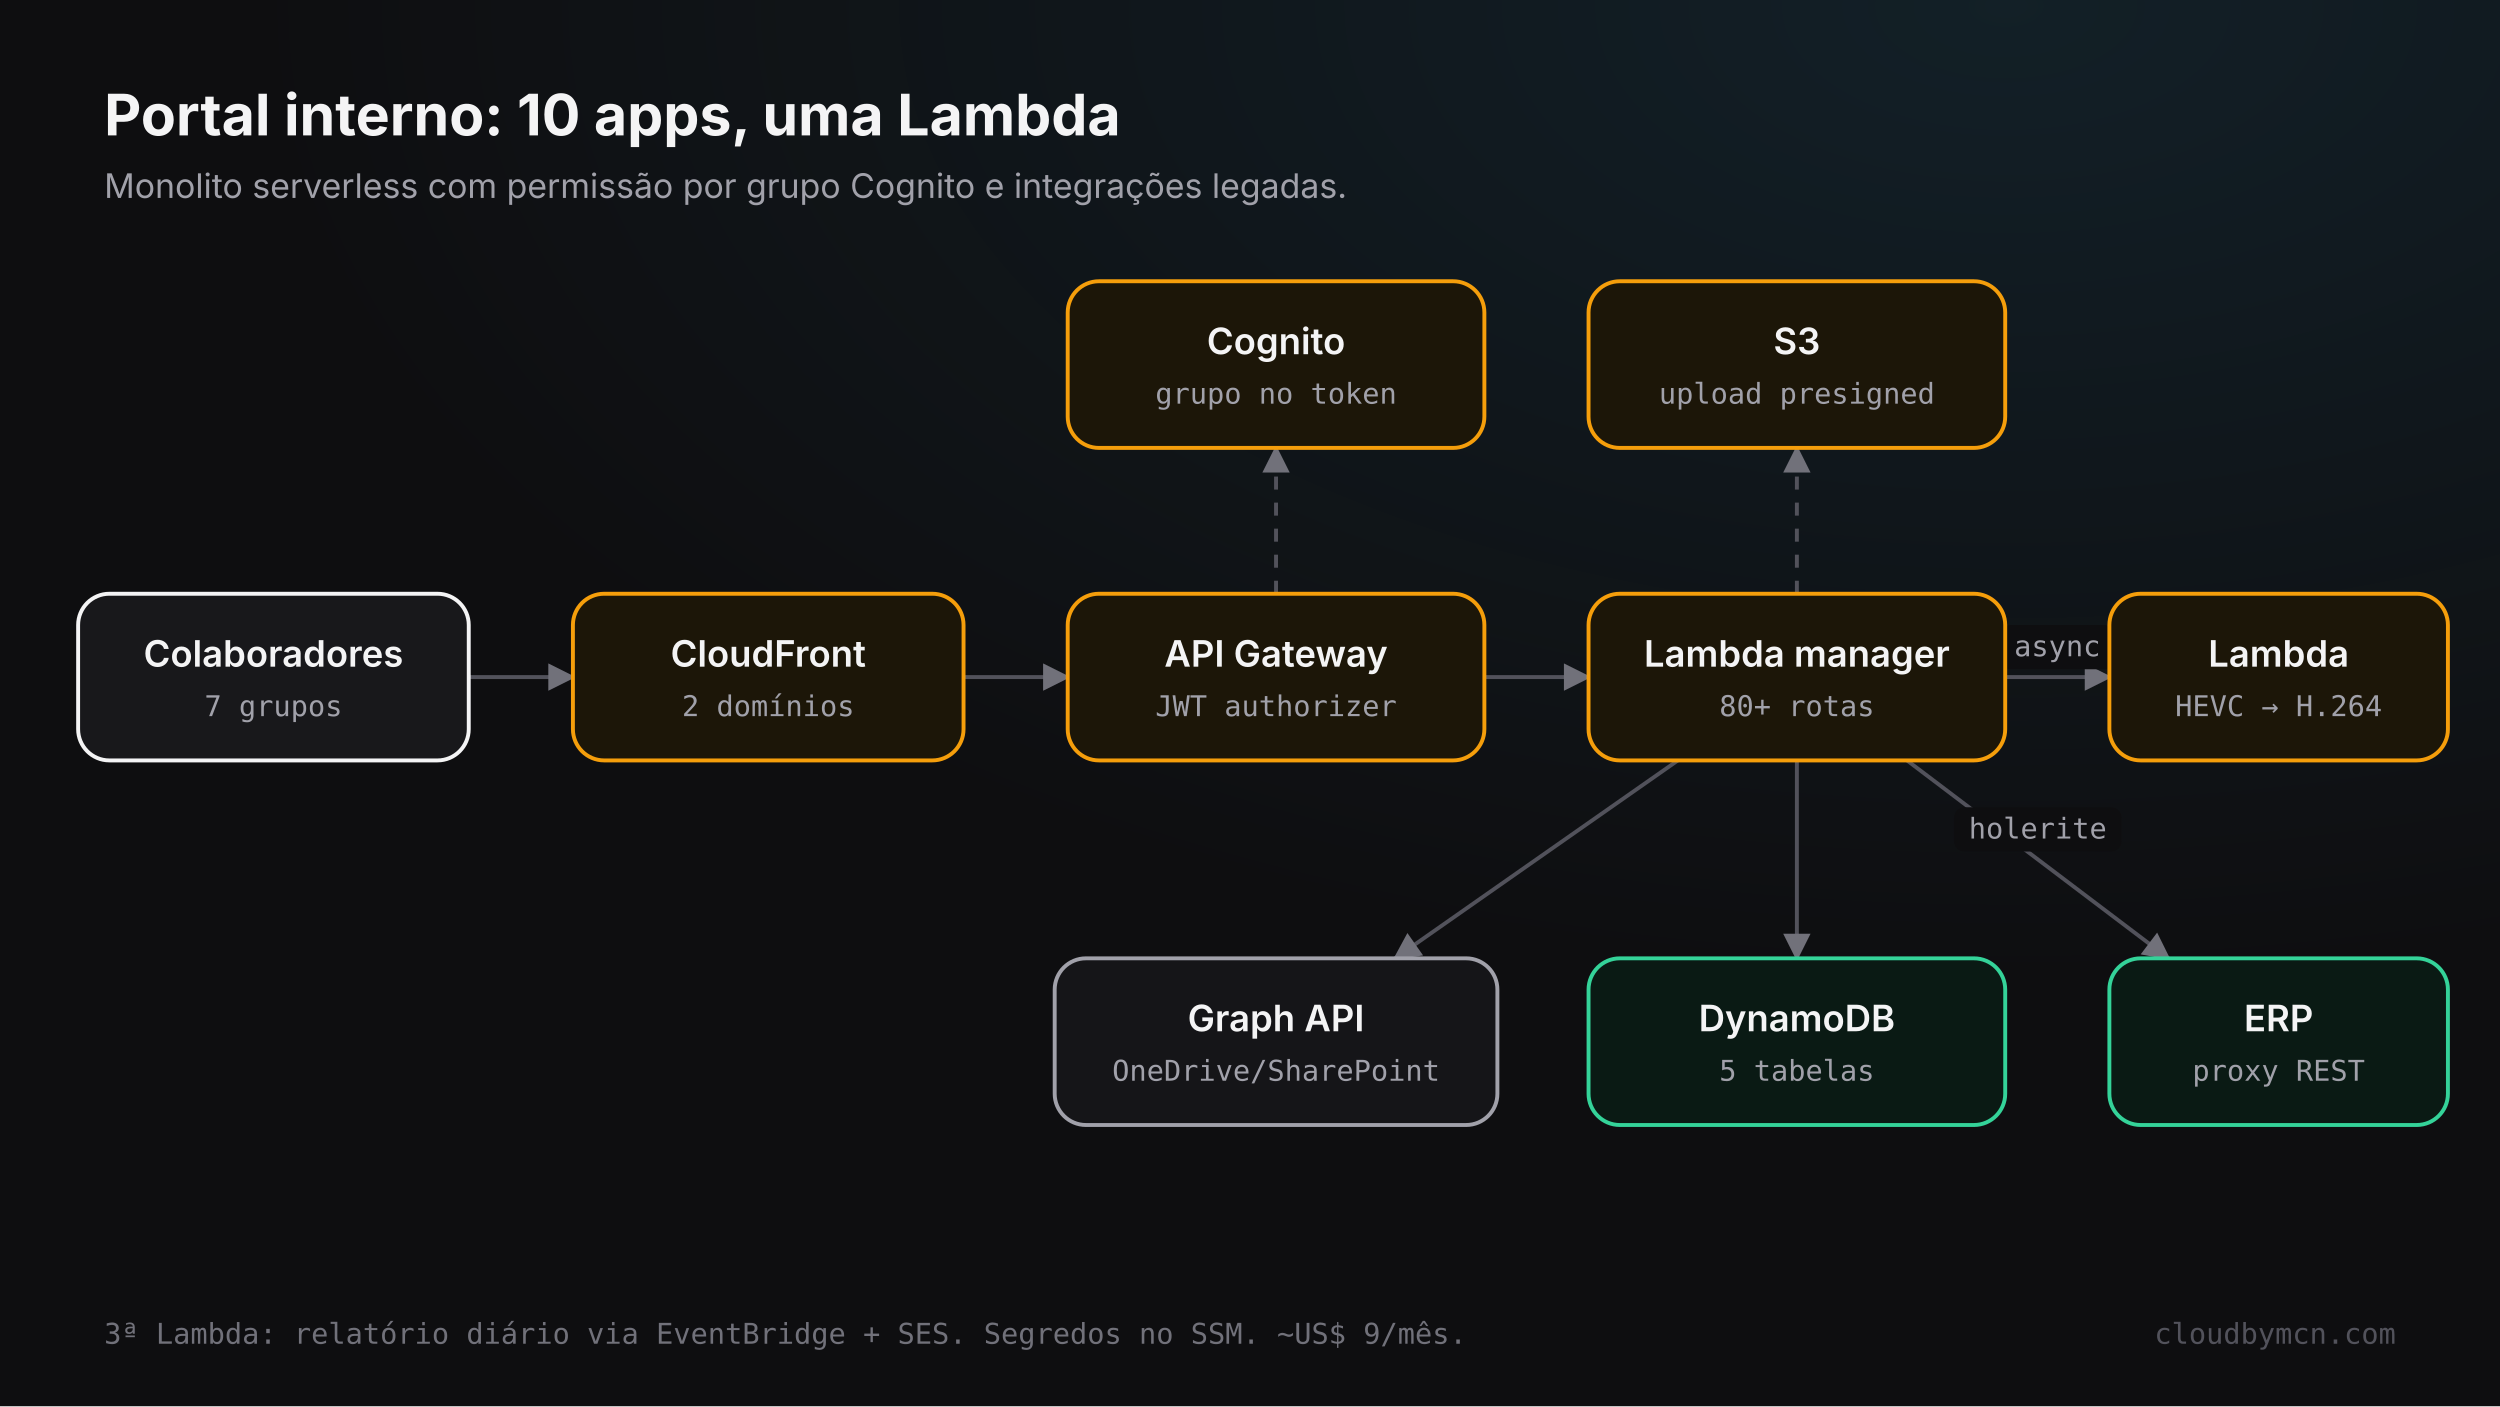
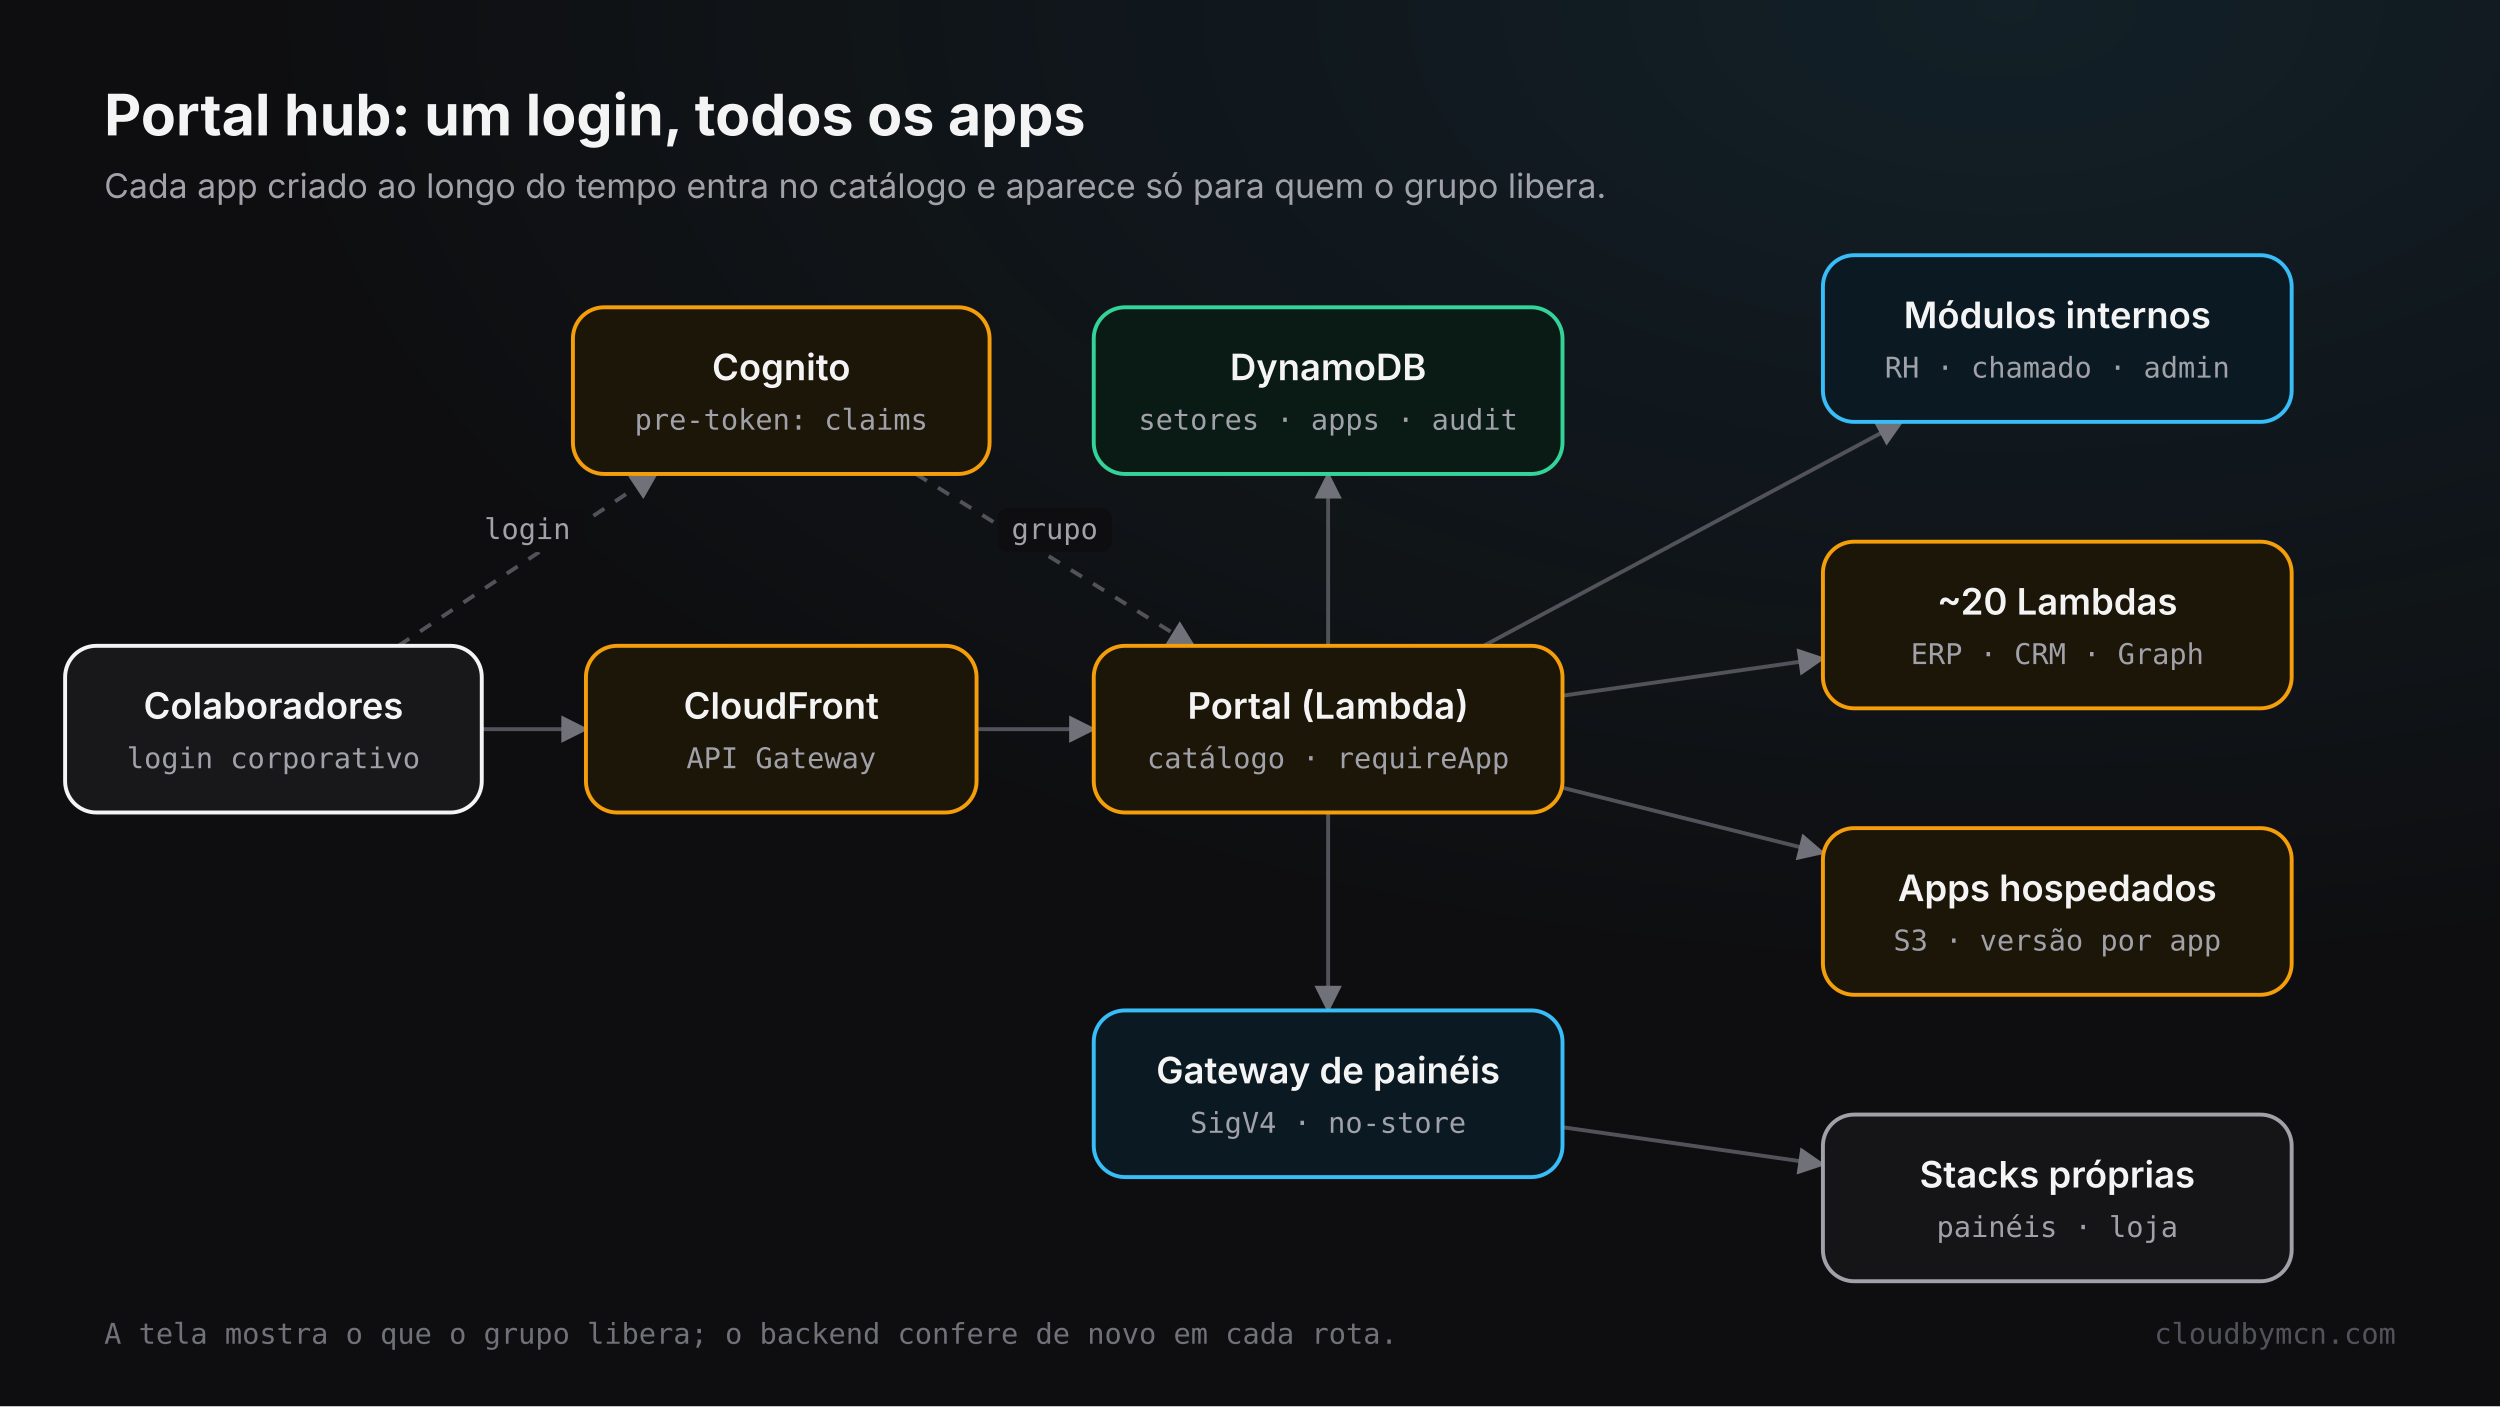
- <svg xmlns="http://www.w3.org/2000/svg" viewBox="0 0 960 540" width="960" height="540" font-family="Inter, system-ui, sans-serif" role="img" aria-label="Portal interno: 10 apps, uma Lambda">
+ <svg xmlns="http://www.w3.org/2000/svg" viewBox="0 0 960 540" width="960" height="540" font-family="Inter, system-ui, sans-serif" role="img" aria-label="Portal hub: um login, todos os apps">
  <defs>
    <marker id="arrow" viewBox="0 0 10 10" refX="9" refY="5" markerWidth="7" markerHeight="7" orient="auto-start-reverse">
      <path d="M0,0 L10,5 L0,10 z" fill="#71717a" />
    </marker>
    <radialGradient id="glow" cx="80%" cy="0%" r="70%">
      <stop offset="0" stop-color="#38bdf8" stop-opacity=".10" />
      <stop offset="1" stop-color="#38bdf8" stop-opacity="0" />
    </radialGradient>
  </defs>
  <rect width="960" height="540" fill="#0e0e10" />
  <rect width="960" height="540" fill="url(#glow)" />
-   <text x="40" y="52" font-size="22" font-weight="700" fill="#f4f4f5" font-family="Space Grotesk, Inter, sans-serif">Portal interno: 10 apps, uma Lambda</text>
-   <text x="40" y="76" font-size="13" fill="#a1a1aa">Monolito serverless com permissão por grupo Cognito e integrações legadas.</text>
-   <path d="M180,260 L220,260" fill="none" stroke="#52525b" stroke-width="1.5" marker-end="url(#arrow)" />
-   <path d="M370,260 L410,260" fill="none" stroke="#52525b" stroke-width="1.5" marker-end="url(#arrow)" />
-   <path d="M490,228 L490,172" fill="none" stroke="#52525b" stroke-width="1.5" stroke-dasharray="5 5" marker-end="url(#arrow)" />
-   <path d="M570,260 L610,260" fill="none" stroke="#52525b" stroke-width="1.5" marker-end="url(#arrow)" />
-   <path d="M690,228 L690,172" fill="none" stroke="#52525b" stroke-width="1.5" stroke-dasharray="5 5" marker-end="url(#arrow)" />
-   <path d="M770,260 L810,260" fill="none" stroke="#52525b" stroke-width="1.5" marker-end="url(#arrow)" />
-   <rect x="768" y="240" width="44" height="17" rx="4" fill="#0e0e10" />
-   <text x="790" y="252" text-anchor="middle" font-size="11" fill="#a1a1aa" font-family="JetBrains Mono, ui-monospace, monospace">async</text>
-   <path d="M644.286,292 L535.714,368" fill="none" stroke="#52525b" stroke-width="1.5" marker-end="url(#arrow)" />
-   <path d="M690,292 L690,368" fill="none" stroke="#52525b" stroke-width="1.5" marker-end="url(#arrow)" />
-   <path d="M732.286,292 L832.714,368" fill="none" stroke="#52525b" stroke-width="1.5" marker-end="url(#arrow)" />
-   <rect x="750.3" y="310" width="64.4" height="17" rx="4" fill="#0e0e10" />
-   <text x="782.5" y="322" text-anchor="middle" font-size="11" fill="#a1a1aa" font-family="JetBrains Mono, ui-monospace, monospace">holerite</text>
+   <text x="40" y="52" font-size="22" font-weight="700" fill="#f4f4f5" font-family="Space Grotesk, Inter, sans-serif">Portal hub: um login, todos os apps</text>
+   <text x="40" y="76" font-size="13" fill="#a1a1aa">Cada app criado ao longo do tempo entra no catálogo e aparece só para quem o grupo libera.</text>
+   <path d="M185,280 L225,280" fill="none" stroke="#52525b" stroke-width="1.5" marker-end="url(#arrow)" />
+   <path d="M153,248 L252,182" fill="none" stroke="#52525b" stroke-width="1.5" stroke-dasharray="5 5" marker-end="url(#arrow)" />
+   <rect x="180.5" y="195" width="44" height="17" rx="4" fill="#0e0e10" />
+   <text x="202.5" y="207" text-anchor="middle" font-size="11" fill="#a1a1aa" font-family="JetBrains Mono, ui-monospace, monospace">login</text>
+   <path d="M351.692,182 L458.308,248" fill="none" stroke="#52525b" stroke-width="1.5" stroke-dasharray="5 5" marker-end="url(#arrow)" />
+   <rect x="383" y="195" width="44" height="17" rx="4" fill="#0e0e10" />
+   <text x="405" y="207" text-anchor="middle" font-size="11" fill="#a1a1aa" font-family="JetBrains Mono, ui-monospace, monospace">grupo</text>
+   <path d="M375,280 L420,280" fill="none" stroke="#52525b" stroke-width="1.5" marker-end="url(#arrow)" />
+   <path d="M510,248 L510,182" fill="none" stroke="#52525b" stroke-width="1.5" marker-end="url(#arrow)" />
+   <path d="M569.733,248 L730.267,162" fill="none" stroke="#52525b" stroke-width="1.5" marker-end="url(#arrow)" />
+   <path d="M600,267.143 L700,252.857" fill="none" stroke="#52525b" stroke-width="1.5" marker-end="url(#arrow)" />
+   <path d="M600,302.5 L700,327.5" fill="none" stroke="#52525b" stroke-width="1.5" marker-end="url(#arrow)" />
+   <path d="M510,312 L510,388" fill="none" stroke="#52525b" stroke-width="1.5" marker-end="url(#arrow)" />
+   <path d="M600,432.857 L700,447.143" fill="none" stroke="#52525b" stroke-width="1.5" marker-end="url(#arrow)" />
  <g>
-     <rect x="30" y="228" width="150" height="64" rx="12" fill="#18181b" stroke="#f4f4f5" stroke-width="1.5" />
-     <text x="105" y="256" text-anchor="middle" font-size="14" font-weight="600" fill="#f4f4f5">Colaboradores</text>
-     <text x="105" y="275" text-anchor="middle" font-size="11" fill="#a1a1aa" font-family="JetBrains Mono, ui-monospace, monospace">7 grupos</text>
+     <rect x="25" y="248" width="160" height="64" rx="12" fill="#18181b" stroke="#f4f4f5" stroke-width="1.5" />
+     <text x="105" y="276" text-anchor="middle" font-size="14" font-weight="600" fill="#f4f4f5">Colaboradores</text>
+     <text x="105" y="295" text-anchor="middle" font-size="11" fill="#a1a1aa" font-family="JetBrains Mono, ui-monospace, monospace">login corporativo</text>
  </g>
  <g>
-     <rect x="220" y="228" width="150" height="64" rx="12" fill="#1c1608" stroke="#f59e0b" stroke-width="1.5" />
-     <text x="295" y="256" text-anchor="middle" font-size="14" font-weight="600" fill="#f4f4f5">CloudFront</text>
-     <text x="295" y="275" text-anchor="middle" font-size="11" fill="#a1a1aa" font-family="JetBrains Mono, ui-monospace, monospace">2 domínios</text>
+     <rect x="220" y="118" width="160" height="64" rx="12" fill="#1c1608" stroke="#f59e0b" stroke-width="1.5" />
+     <text x="300" y="146" text-anchor="middle" font-size="14" font-weight="600" fill="#f4f4f5">Cognito</text>
+     <text x="300" y="165" text-anchor="middle" font-size="11" fill="#a1a1aa" font-family="JetBrains Mono, ui-monospace, monospace">pre-token: claims</text>
  </g>
  <g>
-     <rect x="410" y="228" width="160" height="64" rx="12" fill="#1c1608" stroke="#f59e0b" stroke-width="1.5" />
-     <text x="490" y="256" text-anchor="middle" font-size="14" font-weight="600" fill="#f4f4f5">API Gateway</text>
-     <text x="490" y="275" text-anchor="middle" font-size="11" fill="#a1a1aa" font-family="JetBrains Mono, ui-monospace, monospace">JWT authorizer</text>
+     <rect x="225" y="248" width="150" height="64" rx="12" fill="#1c1608" stroke="#f59e0b" stroke-width="1.5" />
+     <text x="300" y="276" text-anchor="middle" font-size="14" font-weight="600" fill="#f4f4f5">CloudFront</text>
+     <text x="300" y="295" text-anchor="middle" font-size="11" fill="#a1a1aa" font-family="JetBrains Mono, ui-monospace, monospace">API Gateway</text>
  </g>
  <g>
-     <rect x="410" y="108" width="160" height="64" rx="12" fill="#1c1608" stroke="#f59e0b" stroke-width="1.5" />
-     <text x="490" y="136" text-anchor="middle" font-size="14" font-weight="600" fill="#f4f4f5">Cognito</text>
-     <text x="490" y="155" text-anchor="middle" font-size="11" fill="#a1a1aa" font-family="JetBrains Mono, ui-monospace, monospace">grupo no token</text>
+     <rect x="420" y="248" width="180" height="64" rx="12" fill="#1c1608" stroke="#f59e0b" stroke-width="1.5" />
+     <text x="510" y="276" text-anchor="middle" font-size="14" font-weight="600" fill="#f4f4f5">Portal (Lambda)</text>
+     <text x="510" y="295" text-anchor="middle" font-size="11" fill="#a1a1aa" font-family="JetBrains Mono, ui-monospace, monospace">catálogo · requireApp</text>
  </g>
  <g>
-     <rect x="610" y="228" width="160" height="64" rx="12" fill="#1c1608" stroke="#f59e0b" stroke-width="1.5" />
-     <text x="690" y="256" text-anchor="middle" font-size="14" font-weight="600" fill="#f4f4f5">Lambda manager</text>
-     <text x="690" y="275" text-anchor="middle" font-size="11" fill="#a1a1aa" font-family="JetBrains Mono, ui-monospace, monospace">80+ rotas</text>
+     <rect x="420" y="118" width="180" height="64" rx="12" fill="#0a1a14" stroke="#34d399" stroke-width="1.5" />
+     <text x="510" y="146" text-anchor="middle" font-size="14" font-weight="600" fill="#f4f4f5">DynamoDB</text>
+     <text x="510" y="165" text-anchor="middle" font-size="11" fill="#a1a1aa" font-family="JetBrains Mono, ui-monospace, monospace">setores · apps · audit</text>
  </g>
  <g>
-     <rect x="610" y="108" width="160" height="64" rx="12" fill="#1c1608" stroke="#f59e0b" stroke-width="1.5" />
-     <text x="690" y="136" text-anchor="middle" font-size="14" font-weight="600" fill="#f4f4f5">S3</text>
-     <text x="690" y="155" text-anchor="middle" font-size="11" fill="#a1a1aa" font-family="JetBrains Mono, ui-monospace, monospace">upload presigned</text>
+     <rect x="420" y="388" width="180" height="64" rx="12" fill="#0b1a22" stroke="#38bdf8" stroke-width="1.5" />
+     <text x="510" y="416" text-anchor="middle" font-size="14" font-weight="600" fill="#f4f4f5">Gateway de painéis</text>
+     <text x="510" y="435" text-anchor="middle" font-size="11" fill="#a1a1aa" font-family="JetBrains Mono, ui-monospace, monospace">SigV4 · no-store</text>
  </g>
  <g>
-     <rect x="810" y="228" width="130" height="64" rx="12" fill="#1c1608" stroke="#f59e0b" stroke-width="1.5" />
-     <text x="875" y="256" text-anchor="middle" font-size="14" font-weight="600" fill="#f4f4f5">Lambda</text>
-     <text x="875" y="275" text-anchor="middle" font-size="11" fill="#a1a1aa" font-family="JetBrains Mono, ui-monospace, monospace">HEVC → H.264</text>
+     <rect x="700" y="98" width="180" height="64" rx="12" fill="#0b1a22" stroke="#38bdf8" stroke-width="1.5" />
+     <text x="790" y="126" text-anchor="middle" font-size="14" font-weight="600" fill="#f4f4f5">Módulos internos</text>
+     <text x="790" y="145" text-anchor="middle" font-size="11" fill="#a1a1aa" font-family="JetBrains Mono, ui-monospace, monospace">RH · chamado · admin</text>
  </g>
  <g>
-     <rect x="405" y="368" width="170" height="64" rx="12" fill="#151518" stroke="#a1a1aa" stroke-width="1.5" />
-     <text x="490" y="396" text-anchor="middle" font-size="14" font-weight="600" fill="#f4f4f5">Graph API</text>
-     <text x="490" y="415" text-anchor="middle" font-size="11" fill="#a1a1aa" font-family="JetBrains Mono, ui-monospace, monospace">OneDrive/SharePoint</text>
+     <rect x="700" y="208" width="180" height="64" rx="12" fill="#1c1608" stroke="#f59e0b" stroke-width="1.5" />
+     <text x="790" y="236" text-anchor="middle" font-size="14" font-weight="600" fill="#f4f4f5">~20 Lambdas</text>
+     <text x="790" y="255" text-anchor="middle" font-size="11" fill="#a1a1aa" font-family="JetBrains Mono, ui-monospace, monospace">ERP · CRM · Graph</text>
  </g>
  <g>
-     <rect x="610" y="368" width="160" height="64" rx="12" fill="#0a1a14" stroke="#34d399" stroke-width="1.5" />
-     <text x="690" y="396" text-anchor="middle" font-size="14" font-weight="600" fill="#f4f4f5">DynamoDB</text>
-     <text x="690" y="415" text-anchor="middle" font-size="11" fill="#a1a1aa" font-family="JetBrains Mono, ui-monospace, monospace">5 tabelas</text>
+     <rect x="700" y="318" width="180" height="64" rx="12" fill="#1c1608" stroke="#f59e0b" stroke-width="1.5" />
+     <text x="790" y="346" text-anchor="middle" font-size="14" font-weight="600" fill="#f4f4f5">Apps hospedados</text>
+     <text x="790" y="365" text-anchor="middle" font-size="11" fill="#a1a1aa" font-family="JetBrains Mono, ui-monospace, monospace">S3 · versão por app</text>
  </g>
  <g>
-     <rect x="810" y="368" width="130" height="64" rx="12" fill="#0a1a14" stroke="#34d399" stroke-width="1.5" />
-     <text x="875" y="396" text-anchor="middle" font-size="14" font-weight="600" fill="#f4f4f5">ERP</text>
-     <text x="875" y="415" text-anchor="middle" font-size="11" fill="#a1a1aa" font-family="JetBrains Mono, ui-monospace, monospace">proxy REST</text>
+     <rect x="700" y="428" width="180" height="64" rx="12" fill="#151518" stroke="#a1a1aa" stroke-width="1.5" />
+     <text x="790" y="456" text-anchor="middle" font-size="14" font-weight="600" fill="#f4f4f5">Stacks próprias</text>
+     <text x="790" y="475" text-anchor="middle" font-size="11" fill="#a1a1aa" font-family="JetBrains Mono, ui-monospace, monospace">painéis · loja</text>
  </g>
-   <text x="40" y="516" font-size="11" fill="#71717a" font-family="JetBrains Mono, ui-monospace, monospace">3ª Lambda: relatório diário via EventBridge + SES. Segredos no SSM. ~US$ 9/mês.</text>
+   <text x="40" y="516" font-size="11" fill="#71717a" font-family="JetBrains Mono, ui-monospace, monospace">A tela mostra o que o grupo libera; o backend confere de novo em cada rota.</text>
  <text x="920" y="516" text-anchor="end" font-size="11" fill="#52525b" font-family="JetBrains Mono, ui-monospace, monospace">cloudbymcn.com</text>
</svg>
